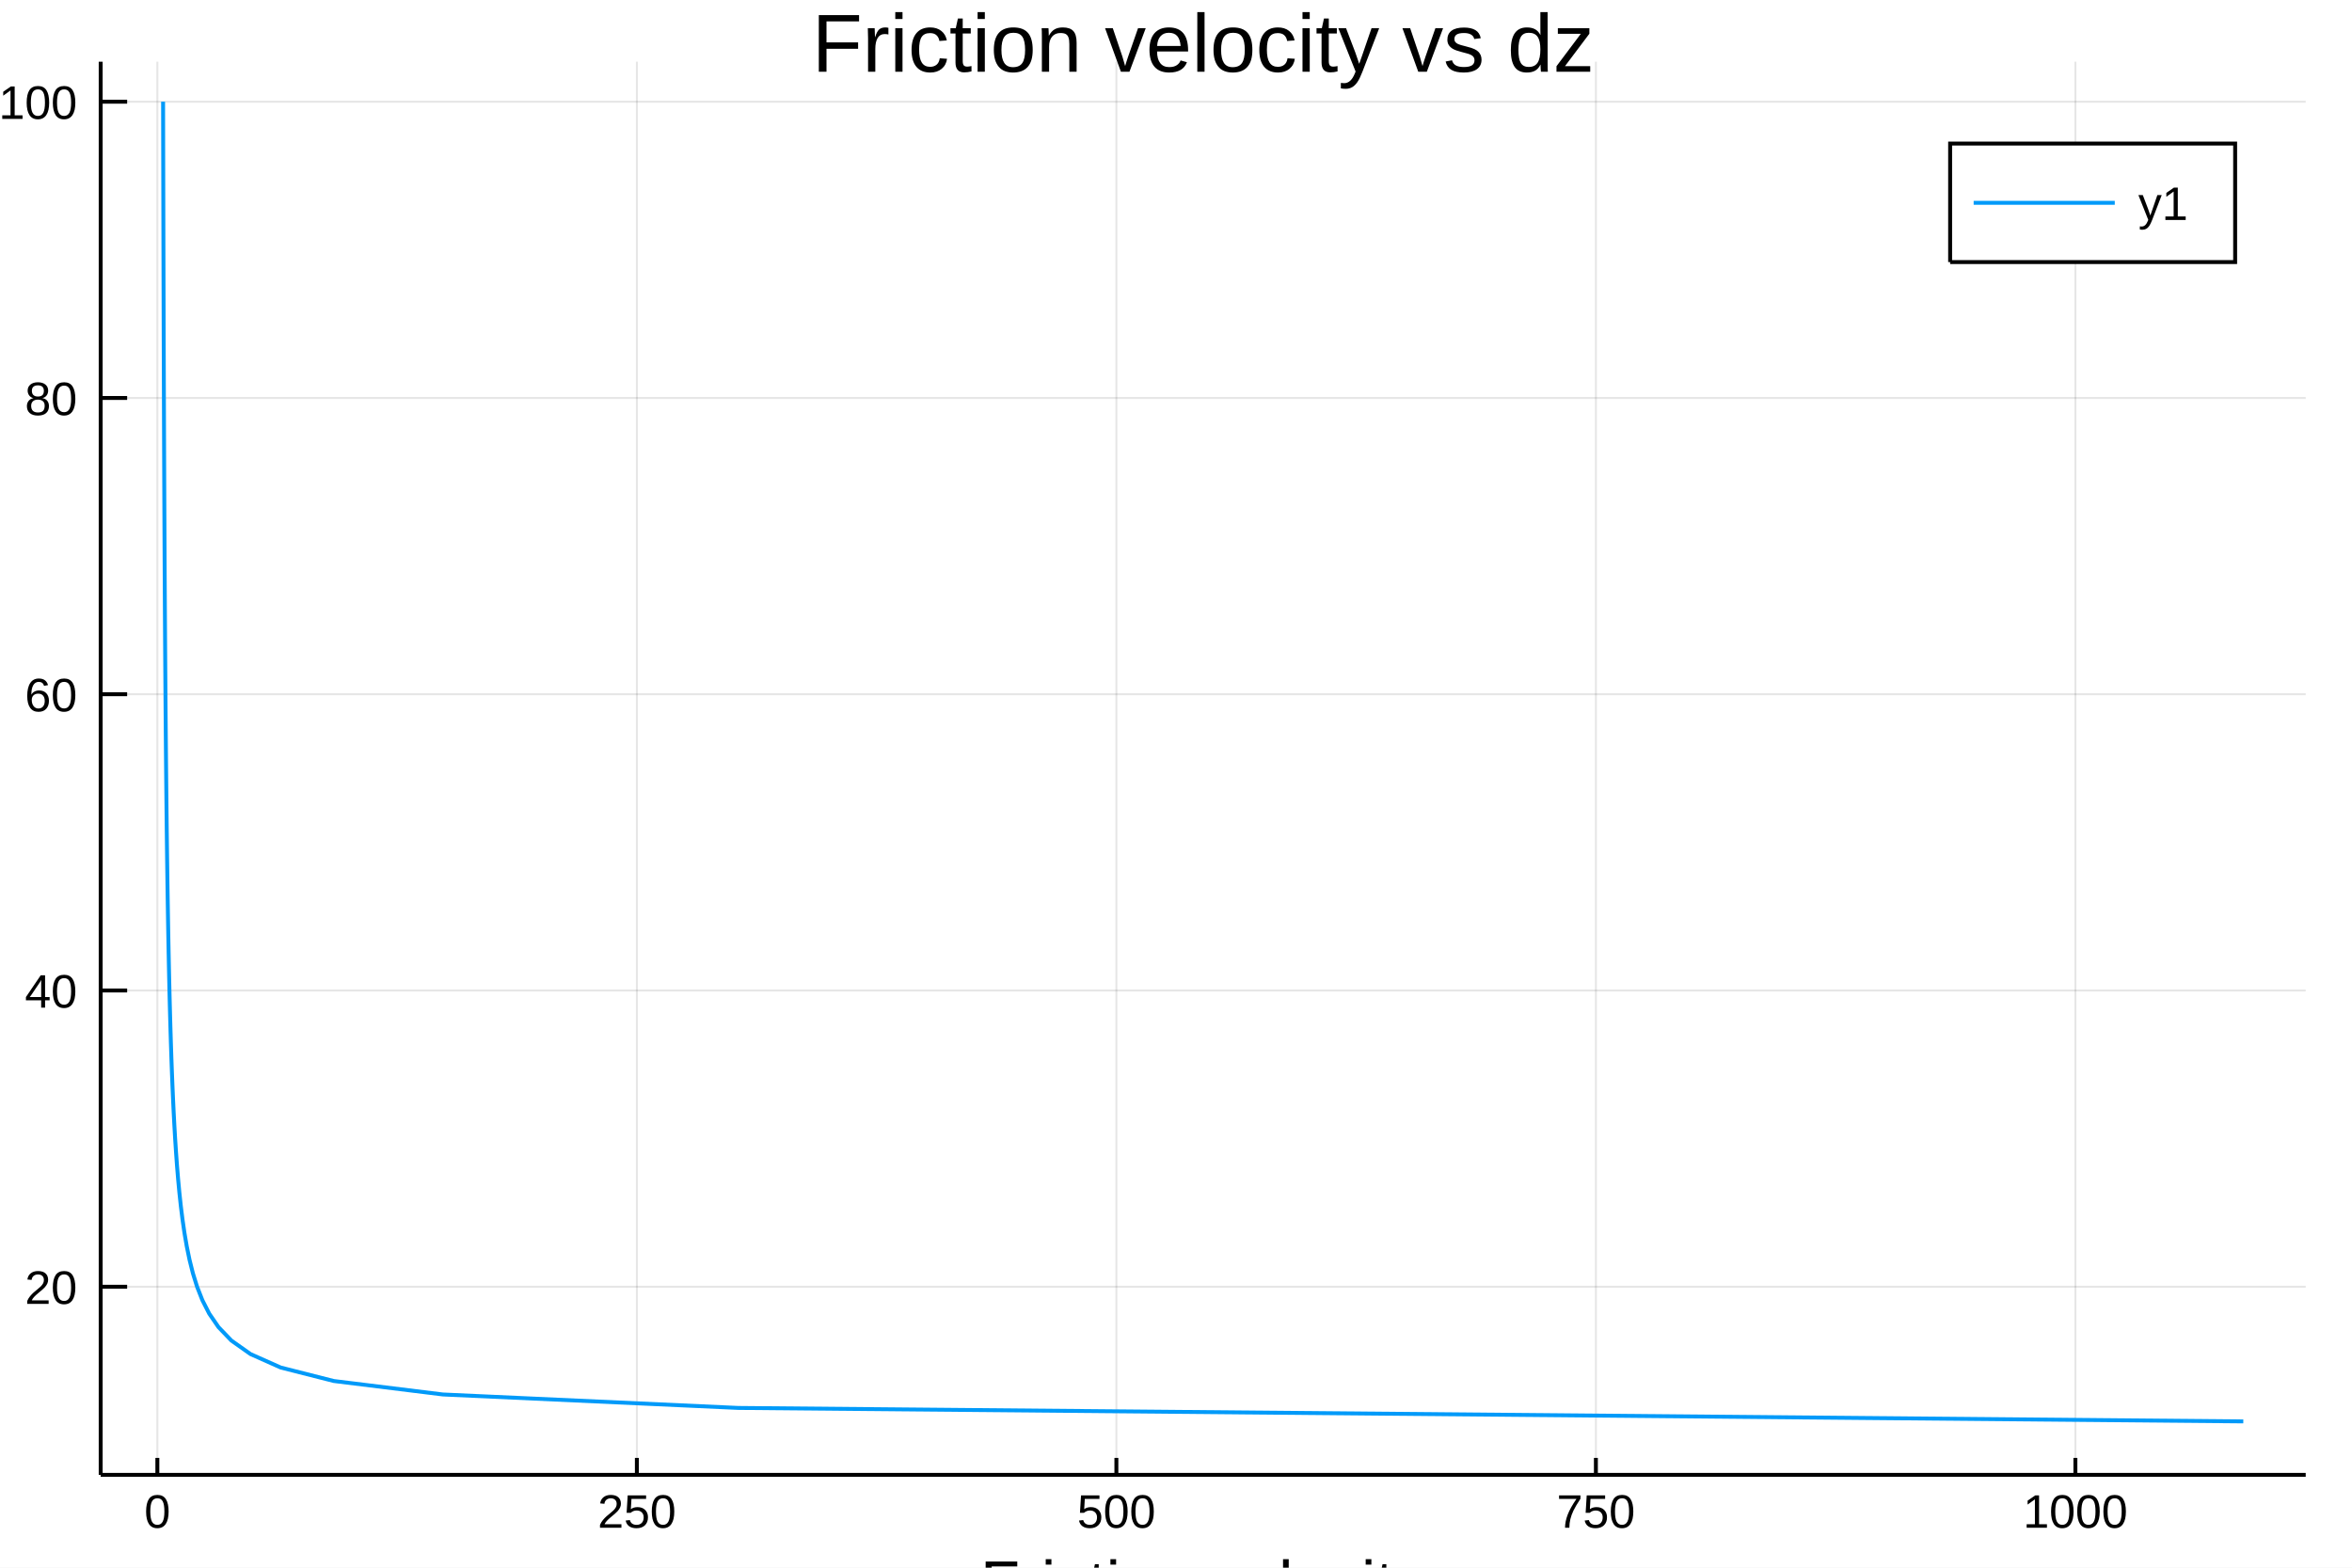
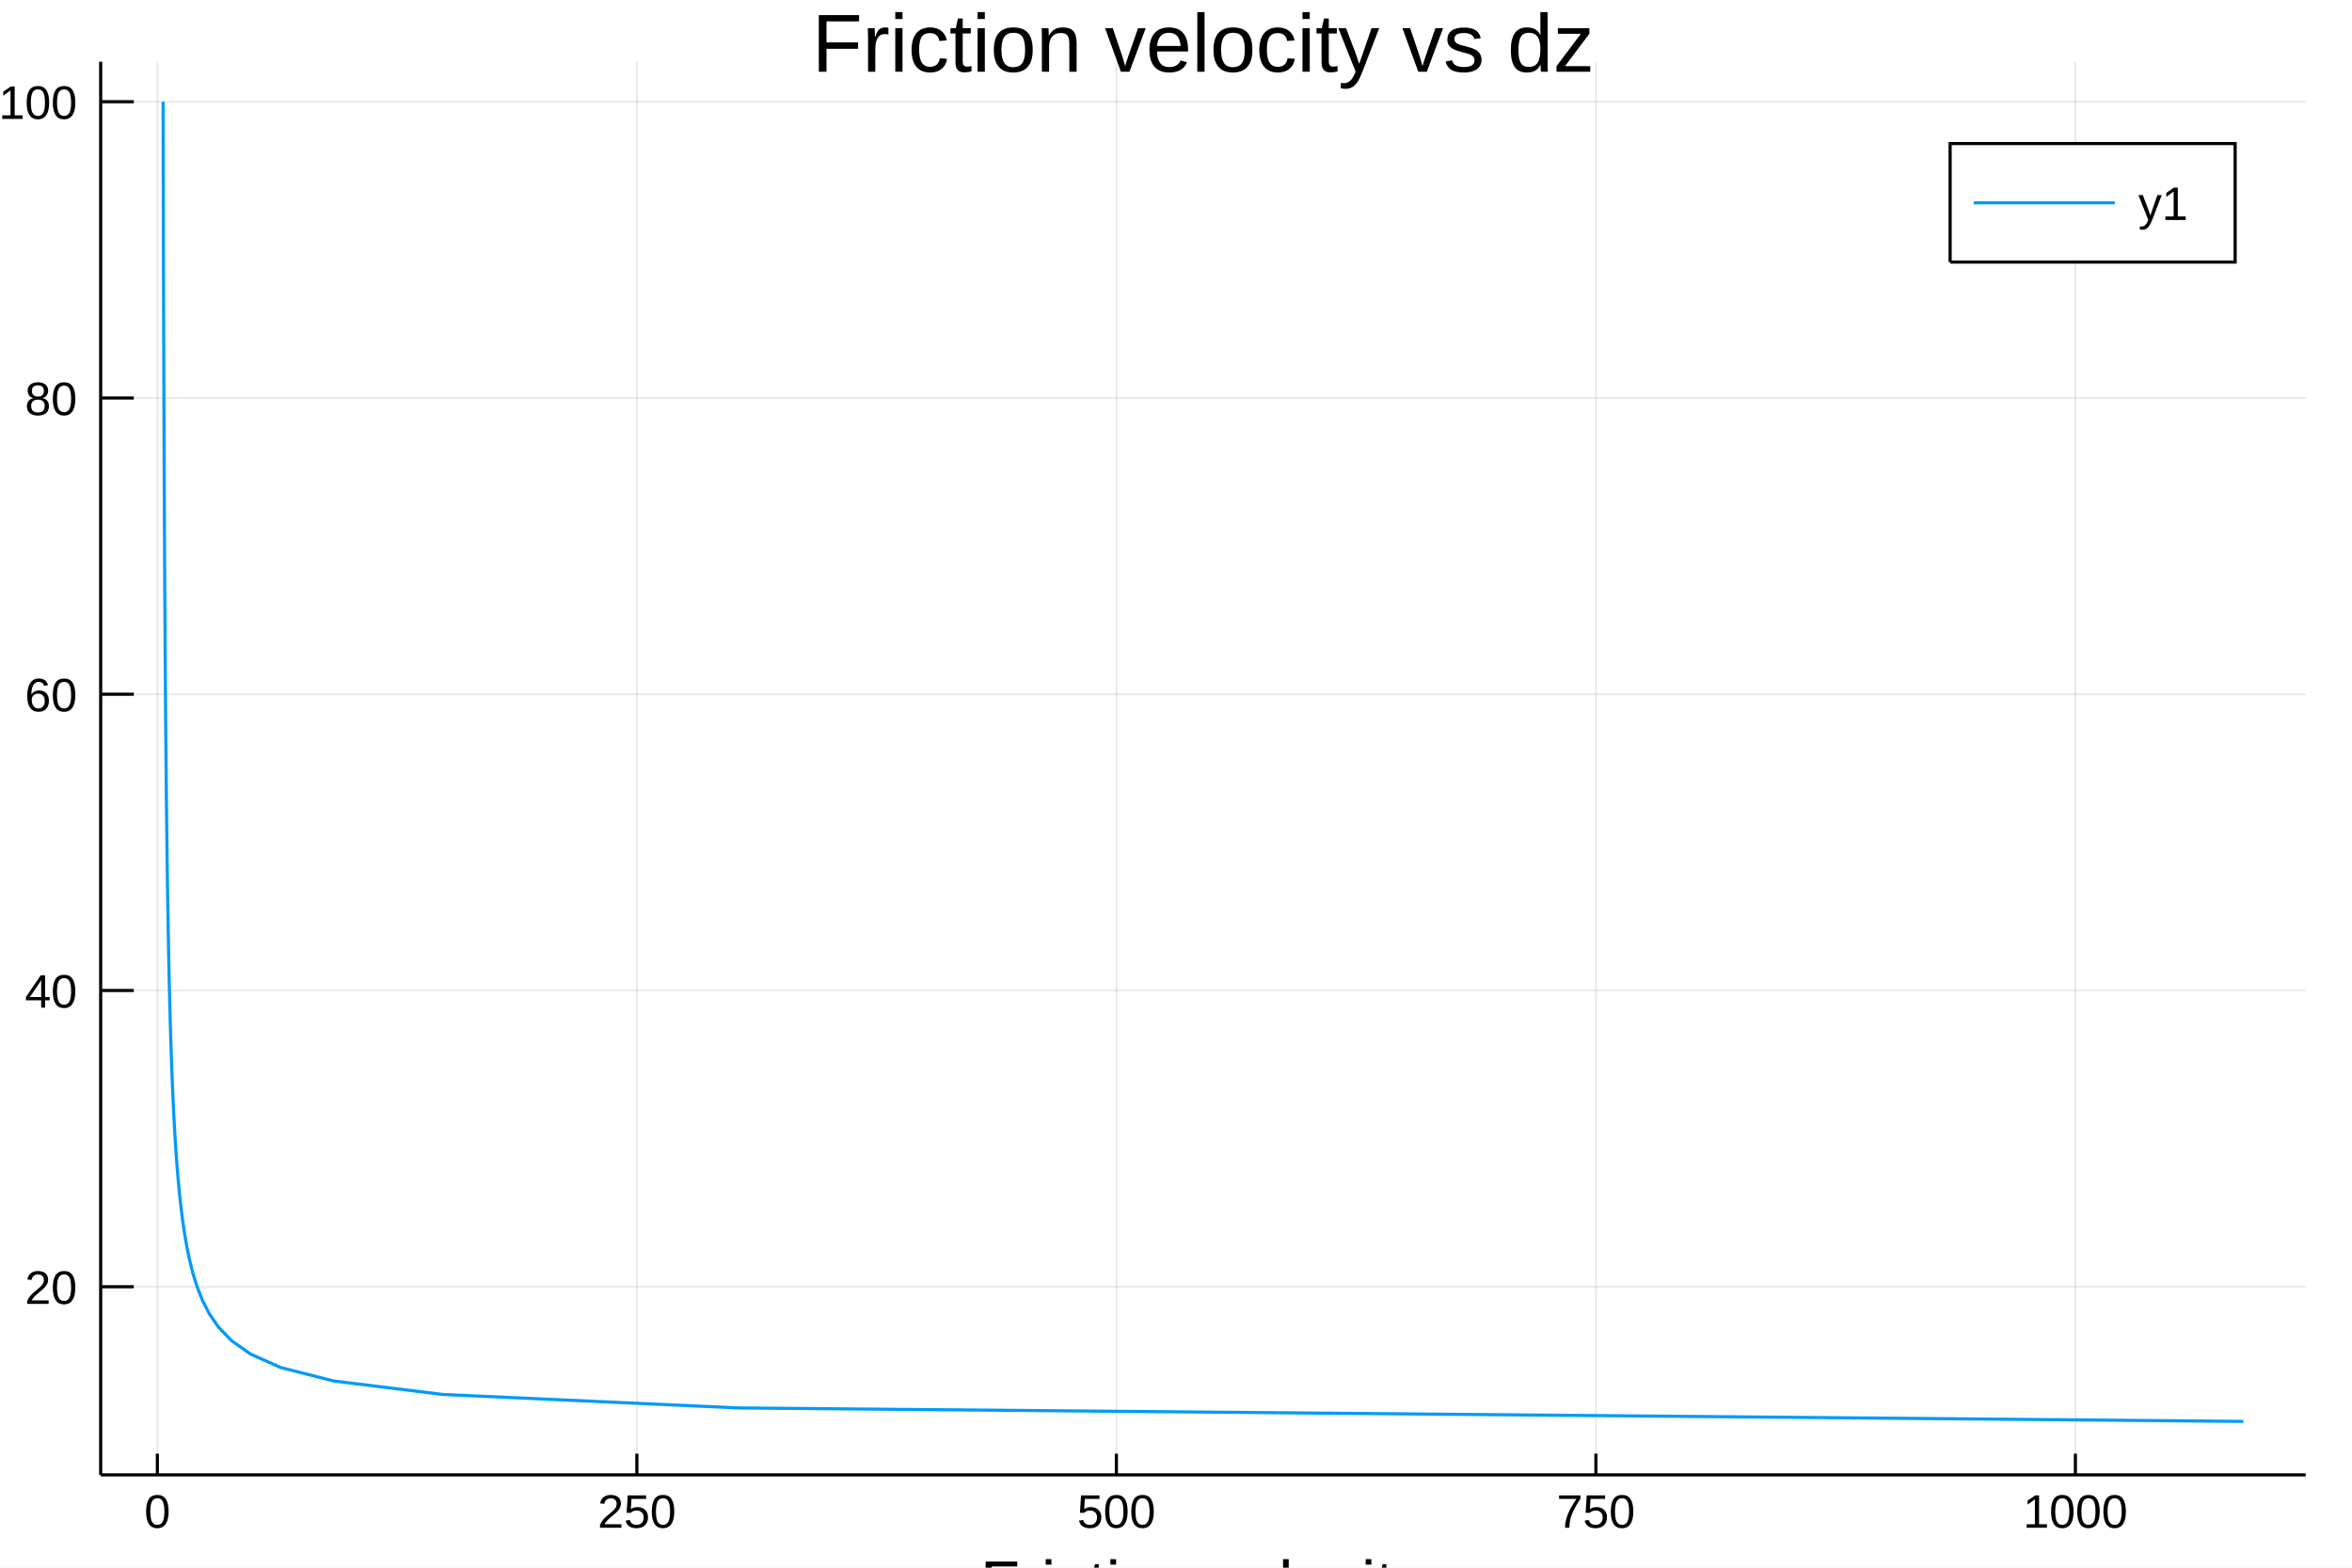
<svg xmlns="http://www.w3.org/2000/svg" width="600" height="400" viewBox="0 0 2400 1600">
  <defs>
-     <clipPath id="clip6800">
+     <clipPath id="clip0200">
      <rect x="0" y="0" width="2400" height="1600" />
    </clipPath>
  </defs>
-   <path clip-path="url(#clip6800)" d=" M0 1600 L2400 1600 L2400 0 L0 0  Z   " fill="#ffffff" fill-rule="evenodd" fill-opacity="1" />
+   <path clip-path="url(#clip0200)" d=" M0 1600 L2400 1600 L2400 0 L0 0  Z   " fill="#ffffff" fill-rule="evenodd" fill-opacity="1" />
  <defs>
-     <clipPath id="clip6801">
+     <clipPath id="clip0201">
      <rect x="480" y="0" width="1681" height="1600" />
    </clipPath>
  </defs>
-   <path clip-path="url(#clip6800)" d=" M102.74 1505.26 L2352.76 1505.26 L2352.76 62.992 L102.74 62.992  Z   " fill="#ffffff" fill-rule="evenodd" fill-opacity="1" />
+   <path clip-path="url(#clip0200)" d=" M102.74 1505.26 L2352.76 1505.26 L2352.76 62.992 L102.74 62.992  Z   " fill="#ffffff" fill-rule="evenodd" fill-opacity="1" />
  <defs>
-     <clipPath id="clip6802">
+     <clipPath id="clip0202">
      <rect x="102" y="62" width="2251" height="1443" />
    </clipPath>
  </defs>
-   <polyline clip-path="url(#clip6802)" style="stroke:#000000; stroke-width:2; stroke-opacity:0.1; fill:none" points="   160.571,1505.26 160.571,62.992    " />
-   <polyline clip-path="url(#clip6802)" style="stroke:#000000; stroke-width:2; stroke-opacity:0.1; fill:none" points="   649.867,1505.26 649.867,62.992    " />
-   <polyline clip-path="url(#clip6802)" style="stroke:#000000; stroke-width:2; stroke-opacity:0.1; fill:none" points="   1139.16,1505.26 1139.16,62.992    " />
-   <polyline clip-path="url(#clip6802)" style="stroke:#000000; stroke-width:2; stroke-opacity:0.1; fill:none" points="   1628.46,1505.26 1628.46,62.992    " />
-   <polyline clip-path="url(#clip6802)" style="stroke:#000000; stroke-width:2; stroke-opacity:0.1; fill:none" points="   2117.75,1505.26 2117.75,62.992    " />
-   <polyline clip-path="url(#clip6802)" style="stroke:#000000; stroke-width:2; stroke-opacity:0.1; fill:none" points="   102.74,1313.26 2352.76,1313.26    " />
-   <polyline clip-path="url(#clip6802)" style="stroke:#000000; stroke-width:2; stroke-opacity:0.1; fill:none" points="   102.74,1010.9 2352.76,1010.9    " />
-   <polyline clip-path="url(#clip6802)" style="stroke:#000000; stroke-width:2; stroke-opacity:0.1; fill:none" points="   102.74,708.535 2352.76,708.535    " />
-   <polyline clip-path="url(#clip6802)" style="stroke:#000000; stroke-width:2; stroke-opacity:0.1; fill:none" points="   102.74,406.173 2352.76,406.173    " />
-   <polyline clip-path="url(#clip6802)" style="stroke:#000000; stroke-width:2; stroke-opacity:0.1; fill:none" points="   102.74,103.811 2352.76,103.811    " />
-   <polyline clip-path="url(#clip6800)" style="stroke:#000000; stroke-width:4; stroke-opacity:1; fill:none" points="   102.74,1505.26 2352.76,1505.26    " />
-   <polyline clip-path="url(#clip6800)" style="stroke:#000000; stroke-width:4; stroke-opacity:1; fill:none" points="   102.74,1505.26 102.74,62.992    " />
-   <polyline clip-path="url(#clip6800)" style="stroke:#000000; stroke-width:4; stroke-opacity:1; fill:none" points="   160.571,1505.26 160.571,1487.95    " />
-   <polyline clip-path="url(#clip6800)" style="stroke:#000000; stroke-width:4; stroke-opacity:1; fill:none" points="   649.867,1505.26 649.867,1487.95    " />
-   <polyline clip-path="url(#clip6800)" style="stroke:#000000; stroke-width:4; stroke-opacity:1; fill:none" points="   1139.16,1505.26 1139.16,1487.95    " />
-   <polyline clip-path="url(#clip6800)" style="stroke:#000000; stroke-width:4; stroke-opacity:1; fill:none" points="   1628.46,1505.26 1628.46,1487.95    " />
-   <polyline clip-path="url(#clip6800)" style="stroke:#000000; stroke-width:4; stroke-opacity:1; fill:none" points="   2117.75,1505.26 2117.75,1487.95    " />
-   <polyline clip-path="url(#clip6800)" style="stroke:#000000; stroke-width:4; stroke-opacity:1; fill:none" points="   102.74,1313.26 129.74,1313.26    " />
-   <polyline clip-path="url(#clip6800)" style="stroke:#000000; stroke-width:4; stroke-opacity:1; fill:none" points="   102.74,1010.9 129.74,1010.9    " />
-   <polyline clip-path="url(#clip6800)" style="stroke:#000000; stroke-width:4; stroke-opacity:1; fill:none" points="   102.74,708.535 129.74,708.535    " />
-   <polyline clip-path="url(#clip6800)" style="stroke:#000000; stroke-width:4; stroke-opacity:1; fill:none" points="   102.74,406.173 129.74,406.173    " />
-   <polyline clip-path="url(#clip6800)" style="stroke:#000000; stroke-width:4; stroke-opacity:1; fill:none" points="   102.74,103.811 129.74,103.811    " />
-   <g clip-path="url(#clip6800)">
+   <polyline clip-path="url(#clip0202)" style="stroke:#000000; stroke-width:1.6; stroke-opacity:0.1; fill:none" points="   160.571,1505.26 160.571,62.992    " />
+   <polyline clip-path="url(#clip0202)" style="stroke:#000000; stroke-width:1.6; stroke-opacity:0.1; fill:none" points="   649.867,1505.26 649.867,62.992    " />
+   <polyline clip-path="url(#clip0202)" style="stroke:#000000; stroke-width:1.6; stroke-opacity:0.1; fill:none" points="   1139.16,1505.26 1139.16,62.992    " />
+   <polyline clip-path="url(#clip0202)" style="stroke:#000000; stroke-width:1.6; stroke-opacity:0.1; fill:none" points="   1628.46,1505.26 1628.46,62.992    " />
+   <polyline clip-path="url(#clip0202)" style="stroke:#000000; stroke-width:1.6; stroke-opacity:0.1; fill:none" points="   2117.75,1505.26 2117.75,62.992    " />
+   <polyline clip-path="url(#clip0202)" style="stroke:#000000; stroke-width:1.6; stroke-opacity:0.1; fill:none" points="   102.74,1313.26 2352.76,1313.26    " />
+   <polyline clip-path="url(#clip0202)" style="stroke:#000000; stroke-width:1.6; stroke-opacity:0.1; fill:none" points="   102.74,1010.9 2352.76,1010.9    " />
+   <polyline clip-path="url(#clip0202)" style="stroke:#000000; stroke-width:1.6; stroke-opacity:0.1; fill:none" points="   102.74,708.535 2352.76,708.535    " />
+   <polyline clip-path="url(#clip0202)" style="stroke:#000000; stroke-width:1.6; stroke-opacity:0.1; fill:none" points="   102.74,406.173 2352.76,406.173    " />
+   <polyline clip-path="url(#clip0202)" style="stroke:#000000; stroke-width:1.6; stroke-opacity:0.1; fill:none" points="   102.74,103.811 2352.76,103.811    " />
+   <polyline clip-path="url(#clip0200)" style="stroke:#000000; stroke-width:3.2; stroke-opacity:1; fill:none" points="   102.74,1505.26 2352.76,1505.26    " />
+   <polyline clip-path="url(#clip0200)" style="stroke:#000000; stroke-width:3.2; stroke-opacity:1; fill:none" points="   102.74,1505.26 102.74,62.992    " />
+   <polyline clip-path="url(#clip0200)" style="stroke:#000000; stroke-width:3.2; stroke-opacity:1; fill:none" points="   160.571,1505.26 160.571,1483.63    " />
+   <polyline clip-path="url(#clip0200)" style="stroke:#000000; stroke-width:3.2; stroke-opacity:1; fill:none" points="   649.867,1505.26 649.867,1483.63    " />
+   <polyline clip-path="url(#clip0200)" style="stroke:#000000; stroke-width:3.2; stroke-opacity:1; fill:none" points="   1139.16,1505.26 1139.16,1483.63    " />
+   <polyline clip-path="url(#clip0200)" style="stroke:#000000; stroke-width:3.2; stroke-opacity:1; fill:none" points="   1628.46,1505.26 1628.46,1483.63    " />
+   <polyline clip-path="url(#clip0200)" style="stroke:#000000; stroke-width:3.2; stroke-opacity:1; fill:none" points="   2117.75,1505.26 2117.75,1483.63    " />
+   <polyline clip-path="url(#clip0200)" style="stroke:#000000; stroke-width:3.2; stroke-opacity:1; fill:none" points="   102.74,1313.26 136.49,1313.26    " />
+   <polyline clip-path="url(#clip0200)" style="stroke:#000000; stroke-width:3.2; stroke-opacity:1; fill:none" points="   102.74,1010.9 136.49,1010.9    " />
+   <polyline clip-path="url(#clip0200)" style="stroke:#000000; stroke-width:3.2; stroke-opacity:1; fill:none" points="   102.74,708.535 136.49,708.535    " />
+   <polyline clip-path="url(#clip0200)" style="stroke:#000000; stroke-width:3.2; stroke-opacity:1; fill:none" points="   102.74,406.173 136.49,406.173    " />
+   <polyline clip-path="url(#clip0200)" style="stroke:#000000; stroke-width:3.2; stroke-opacity:1; fill:none" points="   102.74,103.811 136.49,103.811    " />
+   <g clip-path="url(#clip0200)">
    <text style="fill:#000000; fill-opacity:1; font-family:Arial,Helvetica Neue,Helvetica,sans-serif; font-size:48px; text-anchor:middle;" transform="rotate(0, 160.571, 1559.26)" x="160.571" y="1559.26">0</text>
  </g>
-   <g clip-path="url(#clip6800)">
+   <g clip-path="url(#clip0200)">
    <text style="fill:#000000; fill-opacity:1; font-family:Arial,Helvetica Neue,Helvetica,sans-serif; font-size:48px; text-anchor:middle;" transform="rotate(0, 649.867, 1559.26)" x="649.867" y="1559.26">250</text>
  </g>
-   <g clip-path="url(#clip6800)">
+   <g clip-path="url(#clip0200)">
    <text style="fill:#000000; fill-opacity:1; font-family:Arial,Helvetica Neue,Helvetica,sans-serif; font-size:48px; text-anchor:middle;" transform="rotate(0, 1139.16, 1559.26)" x="1139.16" y="1559.26">500</text>
  </g>
-   <g clip-path="url(#clip6800)">
+   <g clip-path="url(#clip0200)">
    <text style="fill:#000000; fill-opacity:1; font-family:Arial,Helvetica Neue,Helvetica,sans-serif; font-size:48px; text-anchor:middle;" transform="rotate(0, 1628.46, 1559.26)" x="1628.46" y="1559.26">750</text>
  </g>
-   <g clip-path="url(#clip6800)">
+   <g clip-path="url(#clip0200)">
    <text style="fill:#000000; fill-opacity:1; font-family:Arial,Helvetica Neue,Helvetica,sans-serif; font-size:48px; text-anchor:middle;" transform="rotate(0, 2117.75, 1559.26)" x="2117.75" y="1559.26">1000</text>
  </g>
-   <g clip-path="url(#clip6800)">
+   <g clip-path="url(#clip0200)">
    <text style="fill:#000000; fill-opacity:1; font-family:Arial,Helvetica Neue,Helvetica,sans-serif; font-size:48px; text-anchor:end;" transform="rotate(0, 78.7402, 1330.76)" x="78.74" y="1330.76">20</text>
  </g>
-   <g clip-path="url(#clip6800)">
+   <g clip-path="url(#clip0200)">
    <text style="fill:#000000; fill-opacity:1; font-family:Arial,Helvetica Neue,Helvetica,sans-serif; font-size:48px; text-anchor:end;" transform="rotate(0, 78.7402, 1028.4)" x="78.74" y="1028.4">40</text>
  </g>
-   <g clip-path="url(#clip6800)">
+   <g clip-path="url(#clip0200)">
    <text style="fill:#000000; fill-opacity:1; font-family:Arial,Helvetica Neue,Helvetica,sans-serif; font-size:48px; text-anchor:end;" transform="rotate(0, 78.7402, 726.035)" x="78.74" y="726.035">60</text>
  </g>
-   <g clip-path="url(#clip6800)">
+   <g clip-path="url(#clip0200)">
    <text style="fill:#000000; fill-opacity:1; font-family:Arial,Helvetica Neue,Helvetica,sans-serif; font-size:48px; text-anchor:end;" transform="rotate(0, 78.7402, 423.673)" x="78.74" y="423.673">80</text>
  </g>
-   <g clip-path="url(#clip6800)">
+   <g clip-path="url(#clip0200)">
    <text style="fill:#000000; fill-opacity:1; font-family:Arial,Helvetica Neue,Helvetica,sans-serif; font-size:48px; text-anchor:end;" transform="rotate(0, 78.7402, 121.311)" x="78.74" y="121.311">100</text>
  </g>
-   <g clip-path="url(#clip6800)">
+   <g clip-path="url(#clip0200)">
    <text style="fill:#000000; fill-opacity:1; font-family:Arial,Helvetica Neue,Helvetica,sans-serif; font-size:84px; text-anchor:middle;" transform="rotate(0, 1227.75, 73.2)" x="1227.75" y="73.2">Friction velocity vs dz</text>
  </g>
-   <g clip-path="url(#clip6800)">
+   <g clip-path="url(#clip0200)">
    <text style="fill:#000000; fill-opacity:1; font-family:Arial,Helvetica Neue,Helvetica,sans-serif; font-size:66px; text-anchor:middle;" transform="rotate(0, 1227.75, 1639.12)" x="1227.75" y="1639.12">Friction velocity</text>
  </g>
-   <g clip-path="url(#clip6800)">
+   <g clip-path="url(#clip0200)">
    <text style="fill:#000000; fill-opacity:1; font-family:Arial,Helvetica Neue,Helvetica,sans-serif; font-size:66px; text-anchor:middle;" transform="rotate(-90, -37.109, 784.126)" x="-37.109" y="784.126">dz</text>
  </g>
-   <polyline clip-path="url(#clip6802)" style="stroke:#009af9; stroke-width:4; stroke-opacity:1; fill:none" points="   2289.08,1450.7 753.301,1436.95 451.858,1423.21 340.591,1409.47 286.448,1395.72 255.607,1381.98 236.148,1368.23 222.957,1354.49 213.528,1340.75 206.506,1327    201.106,1313.26 196.842,1299.52 193.401,1285.77 190.573,1272.03 188.213,1258.28 186.216,1244.54 184.508,1230.8 183.031,1217.05 181.742,1203.31 180.609,1189.57    179.605,1175.82 178.71,1162.08 177.908,1148.34 177.185,1134.59 176.53,1120.85 175.934,1107.1 175.389,1093.36 174.89,1079.62 174.431,1065.87 174.007,1052.13    173.615,1038.39 173.25,1024.64 172.911,1010.9 172.595,997.154 172.299,983.41 172.022,969.666 171.762,955.923 171.517,942.179 171.287,928.435 171.069,914.691    170.863,900.948 170.669,887.204 170.484,873.46 170.309,859.717 170.142,845.973 169.983,832.229 169.832,818.485 169.688,804.742 169.551,790.998 169.419,777.254    169.293,763.51 169.173,749.767 169.057,736.023 168.946,722.279 168.84,708.535 168.738,694.792 168.639,681.048 168.545,667.304 168.454,653.56 168.366,639.817    168.281,626.073 168.2,612.329 168.121,598.586 168.045,584.842 167.972,571.098 167.901,557.354 167.832,543.611 167.765,529.867 167.701,516.123 167.638,502.379    167.578,488.636 167.519,474.892 167.462,461.148 167.407,447.404 167.354,433.661 167.302,419.917 167.251,406.173 167.202,392.429 167.154,378.686 167.108,364.942    167.063,351.198 167.019,337.455 166.976,323.711 166.934,309.967 166.894,296.223 166.854,282.48 166.816,268.736 166.778,254.992 166.741,241.248 166.706,227.505    166.671,213.761 166.637,200.017 166.603,186.273 166.571,172.53 166.539,158.786 166.508,145.042 166.478,131.298 166.449,117.555 166.42,103.811    " />
-   <path clip-path="url(#clip6800)" d=" M1989.93 267.472 L2280.76 267.472 L2280.76 146.512 L1989.93 146.512  Z   " fill="#ffffff" fill-rule="evenodd" fill-opacity="1" />
-   <polyline clip-path="url(#clip6800)" style="stroke:#000000; stroke-width:4; stroke-opacity:1; fill:none" points="   1989.93,267.472 2280.76,267.472 2280.76,146.512 1989.93,146.512 1989.93,267.472    " />
-   <polyline clip-path="url(#clip6800)" style="stroke:#009af9; stroke-width:4; stroke-opacity:1; fill:none" points="   2013.93,206.992 2157.93,206.992    " />
-   <g clip-path="url(#clip6800)">
+   <polyline clip-path="url(#clip0202)" style="stroke:#009af9; stroke-width:3.2; stroke-opacity:1; fill:none" points="   2289.08,1450.7 753.301,1436.95 451.858,1423.21 340.591,1409.47 286.448,1395.72 255.607,1381.98 236.148,1368.23 222.957,1354.49 213.528,1340.75 206.506,1327    201.106,1313.26 196.842,1299.52 193.401,1285.77 190.573,1272.03 188.213,1258.28 186.216,1244.54 184.508,1230.8 183.031,1217.05 181.742,1203.31 180.609,1189.57    179.605,1175.82 178.71,1162.08 177.908,1148.34 177.185,1134.59 176.53,1120.85 175.934,1107.1 175.389,1093.36 174.89,1079.62 174.431,1065.87 174.007,1052.13    173.615,1038.39 173.25,1024.64 172.911,1010.9 172.595,997.154 172.299,983.41 172.022,969.666 171.762,955.923 171.517,942.179 171.287,928.435 171.069,914.691    170.863,900.948 170.669,887.204 170.484,873.46 170.309,859.717 170.142,845.973 169.983,832.229 169.832,818.485 169.688,804.742 169.551,790.998 169.419,777.254    169.293,763.51 169.173,749.767 169.057,736.023 168.946,722.279 168.84,708.535 168.738,694.792 168.639,681.048 168.545,667.304 168.454,653.56 168.366,639.817    168.281,626.073 168.2,612.329 168.121,598.586 168.045,584.842 167.972,571.098 167.901,557.354 167.832,543.611 167.765,529.867 167.701,516.123 167.638,502.379    167.578,488.636 167.519,474.892 167.462,461.148 167.407,447.404 167.354,433.661 167.302,419.917 167.251,406.173 167.202,392.429 167.154,378.686 167.108,364.942    167.063,351.198 167.019,337.455 166.976,323.711 166.934,309.967 166.894,296.223 166.854,282.48 166.816,268.736 166.778,254.992 166.741,241.248 166.706,227.505    166.671,213.761 166.637,200.017 166.603,186.273 166.571,172.53 166.539,158.786 166.508,145.042 166.478,131.298 166.449,117.555 166.42,103.811    " />
+   <path clip-path="url(#clip0200)" d=" M1989.93 267.472 L2280.76 267.472 L2280.76 146.512 L1989.93 146.512  Z   " fill="#ffffff" fill-rule="evenodd" fill-opacity="1" />
+   <polyline clip-path="url(#clip0200)" style="stroke:#000000; stroke-width:3.2; stroke-opacity:1; fill:none" points="   1989.93,267.472 2280.76,267.472 2280.76,146.512 1989.93,146.512 1989.93,267.472    " />
+   <polyline clip-path="url(#clip0200)" style="stroke:#009af9; stroke-width:3.2; stroke-opacity:1; fill:none" points="   2013.93,206.992 2157.93,206.992    " />
+   <g clip-path="url(#clip0200)">
    <text style="fill:#000000; fill-opacity:1; font-family:Arial,Helvetica Neue,Helvetica,sans-serif; font-size:48px; text-anchor:start;" transform="rotate(0, 2181.93, 224.492)" x="2181.93" y="224.492">y1</text>
  </g>
</svg>
